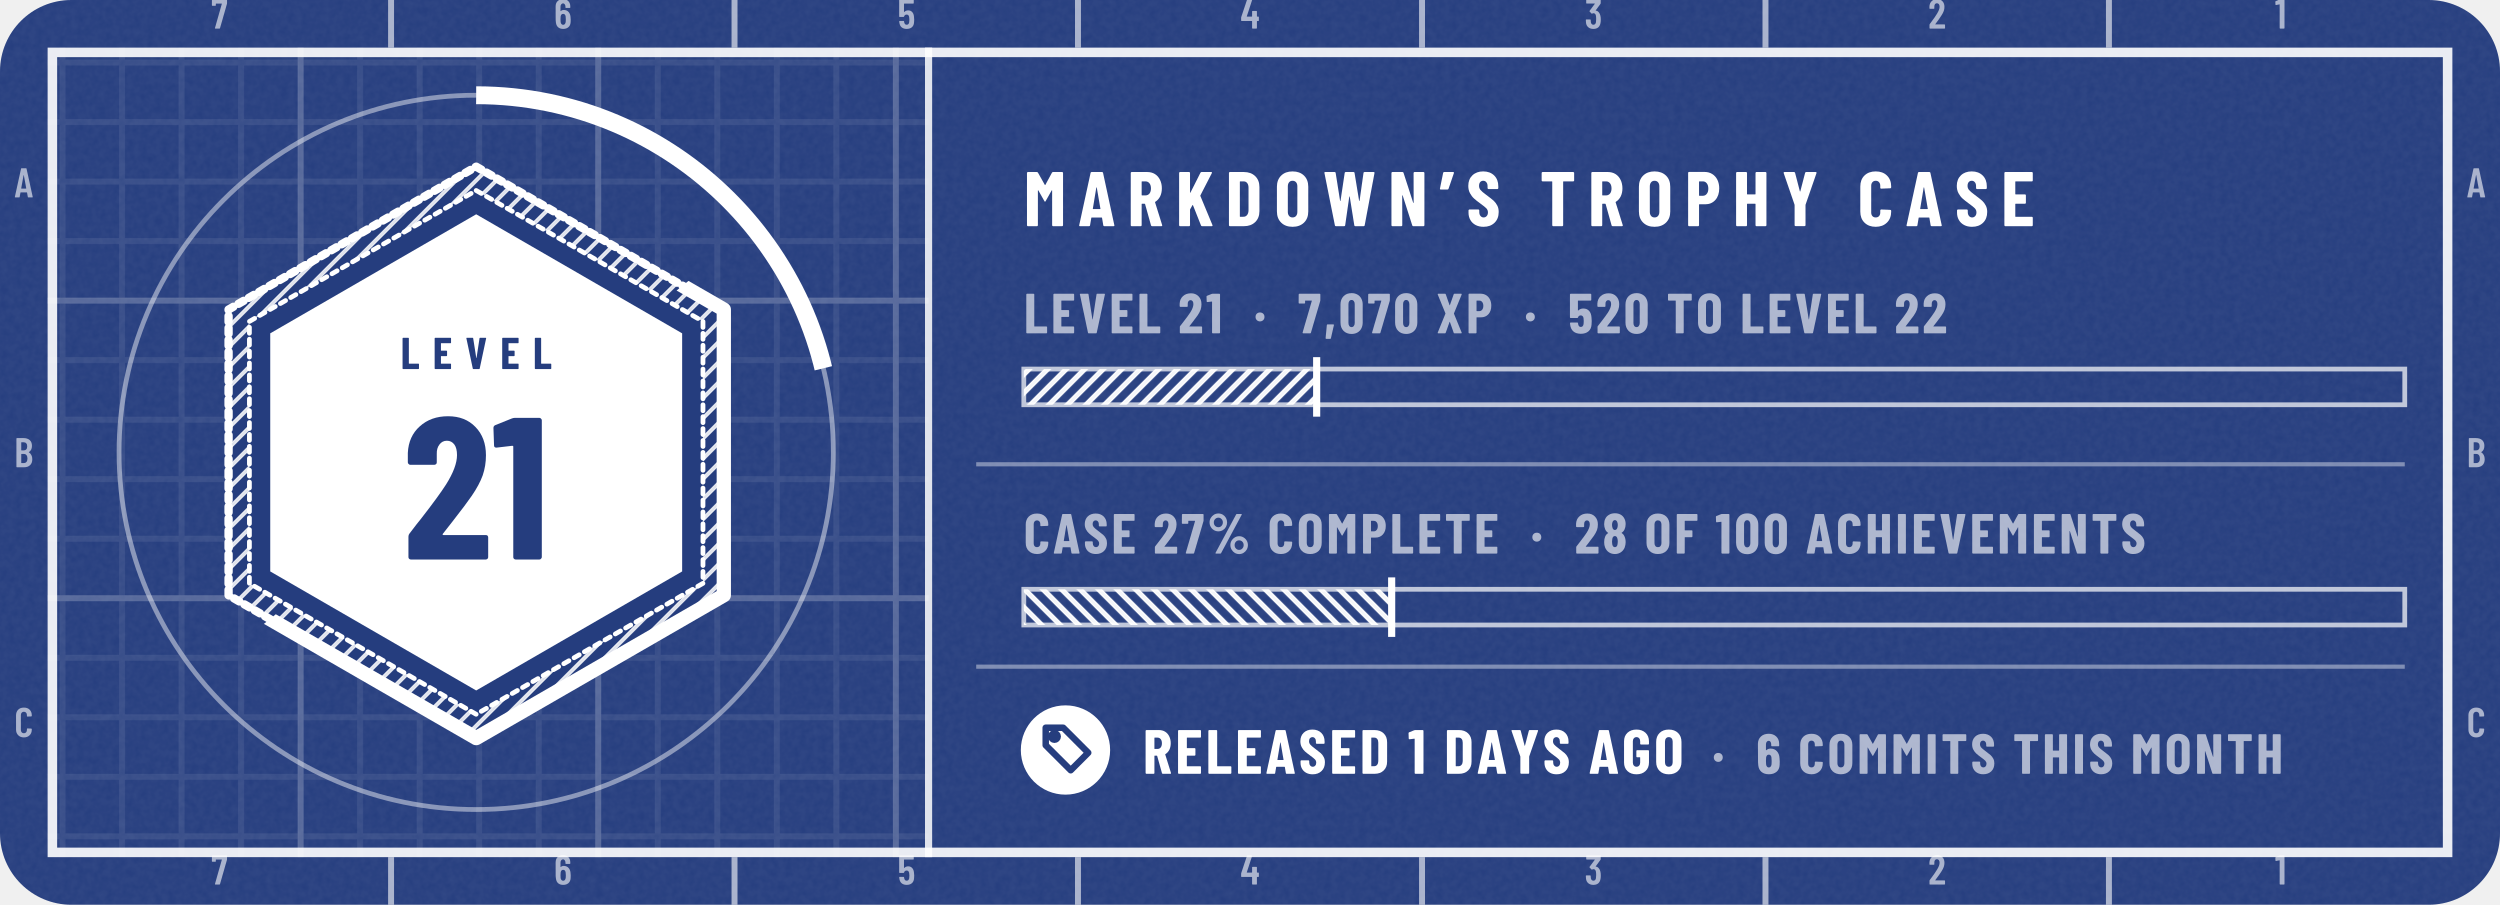
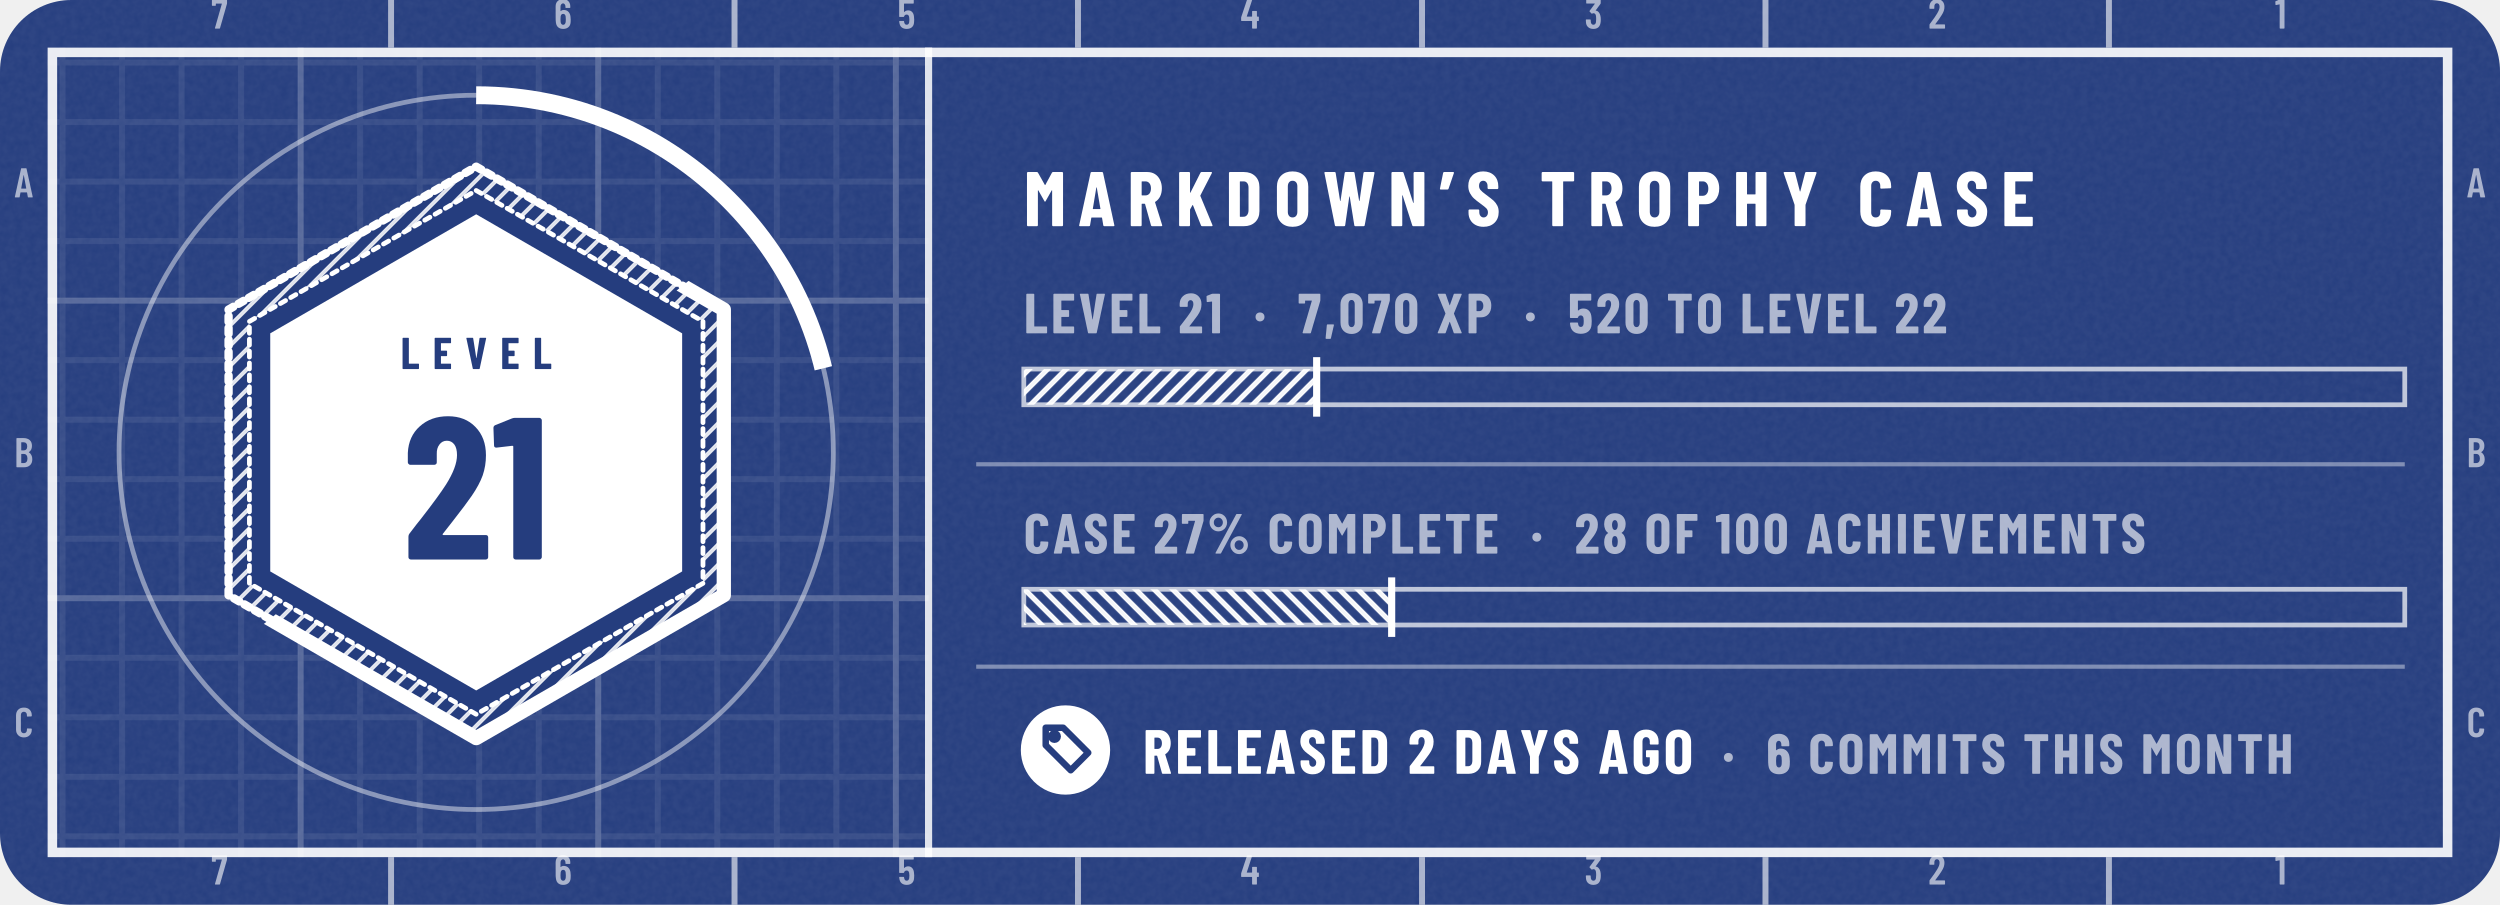
- <svg xmlns="http://www.w3.org/2000/svg" width="420" height="152" viewBox="0 0 420 152" role="img" aria-label="tannergolden/markdown: level 21, 7,070 XP, case 27% complete, released 1 days ago">
+ <svg xmlns="http://www.w3.org/2000/svg" width="420" height="152" viewBox="0 0 420 152" role="img" aria-label="tannergolden/markdown: level 21, 7,070 XP, case 27% complete, released 2 days ago">
  <style>@keyframes pl{from{stroke-dashoffset:1}}.pl{stroke-dasharray:1;animation:pl 1.6s cubic-bezier(.3,0,.2,1) .15s both}@keyframes sh{0%{transform:translateX(-110px)}38%,100%{transform:translateX(200px)}}.sh{animation:sh 6.5s ease-in-out infinite}@media (prefers-reduced-motion:reduce){.pl,.sp{animation:none}.sh,.bu{display:none}}</style>
  <defs>
    <clipPath id="kc1">
      <rect x="0" y="0" width="420" height="152" rx="12" />
    </clipPath>
    <filter id="kn2" x="0" y="0" width="100%" height="100%">
      <feTurbulence type="fractalNoise" baseFrequency=".85" numOctaves="2" stitchTiles="stitch" />
      <feColorMatrix values="0 0 0 0 1 0 0 0 0 1 0 0 0 0 1 0 0 0 0.06 0" />
    </filter>
    <pattern id="kp3" width="10" height="10" patternUnits="userSpaceOnUse">
      <path d="M10 .5H.5V10" fill="none" stroke="#FFFFFF" stroke-opacity="0.075" />
    </pattern>
    <pattern id="kp4" width="50" height="50" patternUnits="userSpaceOnUse">
      <path d="M50 .5H.5V50" fill="none" stroke="#FFFFFF" stroke-opacity="0.16" />
    </pattern>
    <clipPath id="kc5">
      <path clip-rule="evenodd" d="M8 8h404v136h-404zM156 8h256v136h-256z" />
    </clipPath>
    <pattern id="kh6" width="2.4" height="2.4" patternUnits="userSpaceOnUse" patternTransform="rotate(45)">
      <path d="M1.2 0V2.4" stroke="#FFFFFF" stroke-width="0.7" stroke-opacity="0.85" />
    </pattern>
    <clipPath id="kc7">
      <path d="M392 -176L-232 328L20 640L644 136Z" />
    </clipPath>
    <clipPath id="kc8">
      <path d="M80 36L114.6 56L114.6 96L80 116L45.4 96L45.4 56Z" />
    </clipPath>
    <linearGradient id="kg9" x1="0" y1="0" x2="1" y2="0">
      <stop offset="0" stop-color="#FFFFFF" stop-opacity="0" />
      <stop offset=".5" stop-color="#FFFFFF" stop-opacity=".75" />
      <stop offset="1" stop-color="#FFFFFF" stop-opacity="0" />
    </linearGradient>
    <pattern id="kh10" width="2.2" height="2.2" patternUnits="userSpaceOnUse" patternTransform="rotate(45)">
      <path d="M1.1 0V2.2" stroke="#FFFFFF" stroke-width="0.9" stroke-opacity="0.95" />
    </pattern>
    <pattern id="kh11" width="2.2" height="2.2" patternUnits="userSpaceOnUse" patternTransform="rotate(-45)">
      <path d="M1.1 0V2.2" stroke="#FFFFFF" stroke-width="0.9" stroke-opacity="0.95" />
    </pattern>
    <path id="m49" d="M122 700H218Q223 700 226 696Q230 693 230 688V12Q230 7 226 4Q223 0 218 0H126Q121 0 118 4Q114 7 114 12V576Q114 578 112 580Q111 582 109 581L27 565H24Q13 565 13 576L10 643Q10 653 18 657L107 697Q114 700 122 700Z" />
    <path id="m50" d="M173 100H392Q397 100 400 96Q404 93 404 88V12Q404 7 400 4Q397 0 392 0H43Q38 0 34 4Q31 7 31 12V92Q31 101 36 107L75 160Q114 212 152 266Q189 320 215 363Q273 459 273 522Q273 562 256 585Q238 608 209 608Q180 608 163 586Q146 563 147 526V487Q147 482 144 478Q140 475 135 475H41Q36 475 32 478Q29 482 29 487V530Q33 610 84 659Q134 708 214 708Q293 708 342 656Q390 605 390 521Q390 471 373 422Q356 373 319 317Q294 277 260 229Q225 181 214 166Q184 126 170 106Q168 104 169 102Q170 100 173 100Z" />
    <path id="m51" d="M387 218Q387 169 380 134Q368 66 326 29Q283 -8 210 -8Q134 -8 86 32Q38 73 32 143Q30 165 28 207Q28 219 40 219H132Q144 219 144 207Q146 173 148 156Q153 125 169 108Q185 92 210 92Q234 92 250 108Q266 123 271 152Q276 182 276 230Q276 281 269 315Q263 341 248 355Q233 369 210 369Q195 369 183 360Q177 356 174 356Q172 356 166 360L119 408Q115 412 115 417Q115 421 118 425L243 595Q245 597 244 599Q242 601 239 601H49Q44 601 40 604Q37 608 37 613V688Q37 693 40 696Q44 700 49 700H373Q378 700 382 696Q385 693 385 688V609Q385 602 380 594L266 438Q262 432 268 431Q309 426 338 392Q368 358 378 307Q387 267 387 218Z" />
    <path id="m52" d="M443 275V194Q443 189 440 186Q436 182 431 182H401Q396 182 396 177V12Q396 7 392 4Q389 0 384 0H292Q287 0 284 4Q280 7 280 12V177Q280 182 275 182H29Q24 182 20 186Q17 189 17 194V259Q17 268 19 274L158 690Q161 700 171 700H271Q277 700 280 696Q283 693 281 686L153 293Q152 287 157 287H275Q280 287 280 292V412Q280 417 284 420Q287 424 292 424H384Q389 424 392 420Q396 417 396 412V292Q396 287 401 287H431Q436 287 440 284Q443 280 443 275Z" />
    <path id="m53" d="M400 216Q400 175 396 146Q391 72 344 32Q297 -8 219 -8Q145 -8 99 30Q53 68 43 144L40 172Q40 184 52 184H144Q156 184 157 172Q157 166 159 154Q171 92 219 92Q244 92 260 108Q275 124 280 153Q284 178 284 217Q284 254 278 281Q273 307 258 322Q242 336 219 336Q171 336 157 290Q154 279 144 279H51Q46 279 42 282Q39 286 39 291V688Q39 693 42 696Q46 700 51 700H377Q382 700 386 696Q389 693 389 688V612Q389 607 386 604Q382 600 377 600H160Q155 600 155 595V400Q155 397 157 396Q159 396 161 398Q178 416 202 426Q227 437 254 437Q314 437 350 398Q387 360 394 290Q400 259 400 216Z" />
    <path id="m54" d="M401 216Q401 193 399 151Q394 75 346 34Q299 -8 221 -8Q147 -8 101 30Q55 69 46 144Q40 171 40 207L39 532Q39 613 88 660Q138 708 219 708Q295 708 343 660Q391 612 391 532V507Q391 502 388 498Q384 495 379 495H287Q282 495 278 498Q275 502 275 507V526Q275 560 258 582Q242 605 219 605Q191 605 174 583Q156 561 156 526V423Q156 420 158 419Q160 418 162 420Q191 447 234 447Q303 447 346 403Q389 359 396 286Q401 253 401 216ZM284 224Q284 250 279 295Q267 353 220 353Q196 353 180 338Q165 322 160 292Q156 257 156 224Q156 195 159 157Q164 125 180 108Q195 91 220 91Q245 91 260 109Q276 127 281 160Q284 196 284 224Z" />
    <path id="m55" d="M90 13 255 594Q257 600 251 600H116Q111 600 111 595V559Q111 554 108 550Q104 547 99 547H28Q23 547 20 550Q16 554 16 559L17 688Q17 693 20 696Q24 700 29 700H368Q373 700 376 696Q380 693 380 688V607Q380 603 378 593L211 10Q208 0 197 0H100Q87 0 90 13Z" />
    <path id="m65" d="M325 11 306 116Q306 121 300 121H154Q148 121 148 116L129 11Q128 0 116 0H25Q11 0 14 13L162 689Q164 700 175 700H281Q292 700 294 689L442 13V9Q442 0 431 0H338Q326 0 325 11ZM171 212H282Q288 212 287 217L229 533Q228 536 226 536Q224 536 223 533L166 217Q165 212 171 212Z" />
    <path id="m66" d="M242 0H66Q61 0 58 4Q54 7 54 12V688Q54 693 58 696Q61 700 66 700H224Q319 700 373 652Q427 604 427 512Q427 409 354 365Q349 362 352 359Q391 334 413 292Q435 250 435 192Q435 100 382 50Q328 0 242 0ZM170 595V409Q170 404 175 404H226Q267 404 290 429Q313 454 313 500Q313 548 290 574Q267 600 226 600H175Q170 600 170 595ZM319 208Q319 260 296 290Q273 319 233 319H175Q170 319 170 314V106Q170 101 175 101H233Q273 101 296 129Q319 157 319 208Z" />
    <path id="m67" d="M42 180V521Q42 607 94 658Q145 708 230 708Q316 708 368 658Q420 607 420 521V509Q420 504 416 500Q413 496 408 496L315 492Q303 492 303 504V529Q303 564 283 586Q263 608 230 608Q198 608 178 586Q158 564 158 529V171Q158 136 178 114Q198 92 230 92Q263 92 283 114Q303 136 303 171V196Q303 201 306 204Q310 208 315 208L408 204Q413 204 416 200Q420 197 420 192V180Q420 95 368 44Q316 -8 230 -8Q145 -8 94 44Q42 95 42 180Z" />
    <path id="n37" d="M44 551Q44 594 65 630Q86 666 122 688Q158 709 200 709Q242 709 278 688Q313 666 334 630Q354 594 354 551Q354 508 334 472Q313 435 278 414Q242 393 200 393Q158 393 122 414Q86 435 65 472Q44 508 44 551ZM150 14 514 692Q518 700 529 700H604Q611 700 613 696Q615 692 612 686L248 8Q244 0 233 0H158Q151 0 149 4Q147 8 150 14ZM279 551Q279 586 256 610Q233 635 200 635Q166 635 142 610Q119 586 119 551Q119 515 142 490Q166 466 200 466Q234 466 256 491Q279 516 279 551ZM412 150Q412 193 433 229Q454 265 490 286Q525 307 567 307Q609 307 644 286Q680 265 701 229Q722 193 722 150Q722 107 701 70Q680 34 644 12Q609 -9 567 -9Q525 -9 490 12Q454 34 433 70Q412 107 412 150ZM647 150Q647 185 624 210Q600 234 567 234Q533 234 510 210Q487 185 487 150Q487 114 510 90Q533 65 567 65Q601 65 624 90Q647 115 647 150Z" />
    <path id="n44" d="M30 -85 52 147Q54 158 64 158H166Q180 158 177 145L124 -87Q121 -98 111 -98H42Q36 -98 32 -94Q29 -91 30 -85Z" />
    <path id="n48" d="M30 191V509Q30 600 84 656Q138 711 226 711Q284 711 329 686Q374 661 398 615Q423 569 423 509V191Q423 131 398 85Q374 39 329 14Q284 -11 226 -11Q138 -11 84 44Q30 100 30 191ZM282 183V517Q282 550 266 570Q251 590 226 590Q201 590 186 570Q171 550 171 517V183Q171 150 186 130Q201 110 226 110Q251 110 266 130Q282 150 282 183Z" />
    <path id="n49" d="M115 700H236Q241 700 244 696Q248 693 248 688V12Q248 7 244 4Q241 0 236 0H119Q114 0 110 4Q107 7 107 12V558Q107 562 102 562L25 553H23Q12 553 12 564L9 650Q9 660 18 664L100 697Q108 700 115 700Z" />
    <path id="n50" d="M200 121H409Q414 121 418 118Q421 114 421 109V12Q421 7 418 4Q414 0 409 0H39Q34 0 30 4Q27 7 27 12V113Q27 122 32 128Q72 181 88 200Q176 313 213 371Q267 457 267 516Q267 550 254 568Q240 587 217 587Q194 587 180 568Q166 550 167 521V480Q167 475 164 472Q160 468 155 468H36Q31 468 28 472Q24 475 24 480V527Q28 609 83 658Q138 708 223 708Q307 708 358 655Q410 602 410 515Q410 463 394 416Q377 369 340 315Q312 274 244 187L197 127Q195 125 196 123Q197 121 200 121Z" />
    <path id="n53" d="M416 218Q416 185 413 155Q409 78 358 35Q308 -8 223 -8Q143 -8 94 32Q45 72 35 151L32 179Q32 191 44 191H161Q173 191 174 179Q174 173 176 163Q185 113 223 113Q243 113 256 126Q268 140 272 164Q275 190 275 219Q275 240 271 270Q267 293 254 305Q242 317 223 317Q185 317 174 282Q171 271 161 271H43Q38 271 34 274Q31 278 31 283V688Q31 693 34 696Q38 700 43 700H396Q401 700 404 696Q408 693 408 688V591Q408 586 404 582Q401 579 396 579H177Q172 579 172 574V406Q172 403 174 402Q176 401 178 404Q195 421 218 430Q241 439 267 439Q331 439 370 397Q408 355 412 280Q416 242 416 218Z" />
    <path id="n54" d="M417 218Q417 196 415 158Q412 79 361 36Q310 -8 225 -8Q145 -8 96 32Q46 72 37 151Q33 172 33 206L31 529Q31 611 84 660Q136 708 223 708Q304 708 356 659Q407 610 407 529V499Q407 494 404 490Q400 487 395 487H278Q273 487 270 490Q266 494 266 499V521Q266 548 253 566Q240 584 223 584Q201 584 187 566Q173 549 173 521V420Q173 417 175 416Q177 416 179 418Q212 446 254 446Q324 446 366 400Q409 354 413 277Q417 253 417 218ZM274 228Q274 255 270 290Q267 313 255 326Q243 339 224 339Q204 339 192 326Q179 312 176 288Q173 249 173 228Q173 204 176 166Q179 140 192 126Q204 112 224 112Q244 112 256 127Q269 142 272 169Q274 217 274 228Z" />
    <path id="n55" d="M83 14 246 573Q248 579 242 579H132Q127 579 127 574V539Q127 534 124 530Q120 527 115 527H25Q20 527 16 530Q13 534 13 539L14 688Q14 693 18 696Q21 700 26 700H385Q390 700 394 696Q397 693 397 688V586Q397 582 395 572L230 10Q227 0 217 0H93Q87 0 84 4Q81 8 83 14Z" />
    <path id="n56" d="M341 362Q374 341 390 303Q410 260 410 202Q410 156 394 110Q373 55 327 24Q281 -8 220 -8Q159 -8 113 23Q67 54 46 110Q30 151 30 202Q30 258 48 300Q62 338 99 361Q105 364 99 367Q64 391 49 427Q30 471 30 520Q30 574 49 613Q70 660 116 686Q161 713 220 713Q278 713 323 688Q368 662 390 614Q410 572 410 520Q410 471 391 428Q376 392 340 369Q336 365 341 362ZM169 507Q169 484 176 461Q180 441 192 429Q203 417 220 417Q237 417 249 430Q261 442 265 462Q271 482 271 506Q271 532 264 550Q259 569 248 580Q236 592 220 592Q203 592 192 580Q180 569 175 548Q169 530 169 507ZM271 211Q271 241 265 263Q260 285 248 298Q237 310 220 310Q202 310 190 297Q178 284 174 261Q169 238 169 213Q169 185 173 165Q177 141 189 127Q201 113 220 113Q239 113 252 128Q264 142 267 167Q271 193 271 211Z" />
    <path id="n65" d="M325 11 309 107Q309 112 303 112H176Q170 112 170 107L154 11Q153 0 141 0H24Q11 0 14 13L161 689Q163 700 174 700H309Q320 700 322 689L468 13L469 9Q469 0 458 0H338Q326 0 325 11ZM194 221H284Q289 221 288 226L241 499Q240 502 238 502Q236 502 235 499L190 226Q190 221 194 221Z" />
    <path id="n67" d="M34 189V513Q34 602 88 655Q143 708 233 708Q324 708 378 655Q433 602 433 513V502Q433 497 430 494Q426 490 421 490L304 485Q292 485 292 496V522Q292 551 276 569Q260 587 233 587Q207 587 191 569Q175 551 175 522V177Q175 148 191 130Q207 113 233 113Q260 113 276 130Q292 148 292 177V204Q292 209 296 212Q299 216 304 216L421 211Q426 211 430 208Q433 204 433 199V189Q433 99 378 46Q323 -8 233 -8Q143 -8 88 46Q34 99 34 189Z" />
    <path id="n68" d="M44 12V688Q44 693 48 696Q51 700 56 700H237Q328 700 383 647Q438 594 438 506V194Q438 106 383 53Q328 0 237 0H56Q51 0 48 4Q44 7 44 12ZM190 121 235 122Q262 123 279 145Q296 167 297 203V497Q297 535 280 557Q263 579 234 579H190Q185 579 185 574V126Q185 121 190 121Z" />
    <path id="n69" d="M399 579H190Q185 579 185 574V416Q185 411 190 411H310Q315 411 318 408Q322 404 322 399V302Q322 297 318 294Q315 290 310 290H190Q185 290 185 285V126Q185 121 190 121H399Q404 121 408 118Q411 114 411 109V12Q411 7 408 4Q404 0 399 0H56Q51 0 48 4Q44 7 44 12V688Q44 693 48 696Q51 700 56 700H399Q404 700 408 696Q411 693 411 688V591Q411 586 408 582Q404 579 399 579Z" />
    <path id="n70" d="M398 579H190Q185 579 185 574V416Q185 411 190 411H309Q314 411 318 408Q321 404 321 399V302Q321 297 318 294Q314 290 309 290H190Q185 290 185 285V12Q185 7 182 4Q178 0 173 0H56Q51 0 48 4Q44 7 44 12V688Q44 693 48 696Q51 700 56 700H398Q403 700 406 696Q410 693 410 688V591Q410 586 406 582Q403 579 398 579Z" />
    <path id="n71" d="M34 181V519Q34 605 88 656Q143 708 233 708Q323 708 378 656Q433 604 433 518V480Q433 475 430 472Q426 468 421 468H304Q299 468 296 472Q292 475 292 480V520Q292 550 276 568Q260 587 233 587Q207 587 191 568Q175 550 175 520V180Q175 150 191 132Q207 113 233 113Q260 113 276 132Q292 150 292 180V260Q292 265 287 265H243Q238 265 234 268Q231 272 231 277V366Q231 371 234 374Q238 378 243 378H421Q426 378 430 374Q433 371 433 366V181Q433 95 378 44Q323 -8 233 -8Q143 -8 88 44Q34 95 34 181Z" />
    <path id="n72" d="M307 700H424Q429 700 432 696Q436 693 436 688V12Q436 7 432 4Q429 0 424 0H307Q302 0 298 4Q295 7 295 12V285Q295 290 290 290H190Q185 290 185 285V12Q185 7 182 4Q178 0 173 0H56Q51 0 48 4Q44 7 44 12V688Q44 693 48 696Q51 700 56 700H173Q178 700 182 696Q185 693 185 688V416Q185 411 190 411H290Q295 411 295 416V688Q295 693 298 696Q302 700 307 700Z" />
    <path id="n73" d="M44 12V688Q44 693 48 696Q51 700 56 700H173Q178 700 182 696Q185 693 185 688V12Q185 7 182 4Q178 0 173 0H56Q51 0 48 4Q44 7 44 12Z" />
    <path id="n75" d="M44 12V688Q44 693 48 696Q51 700 56 700H173Q178 700 182 696Q185 693 185 688V436Q185 432 188 432Q190 431 191 435L320 691Q325 700 334 700H458Q465 700 468 696Q470 693 467 686L319 398Q318 394 318 392L475 14Q476 12 476 8Q476 0 466 0H341Q330 0 327 9L223 271Q222 274 220 274Q218 273 216 271L187 219Q185 215 185 213V12Q185 7 182 4Q178 0 173 0H56Q51 0 48 4Q44 7 44 12Z" />
    <path id="n76" d="M44 12V688Q44 693 48 696Q51 700 56 700H173Q178 700 182 696Q185 693 185 688V126Q185 121 190 121H400Q405 121 408 118Q412 114 412 109V12Q412 7 408 4Q405 0 400 0H56Q51 0 48 4Q44 7 44 12Z" />
    <path id="n77" d="M379 700H495Q500 700 504 696Q507 693 507 688V12Q507 7 504 4Q500 0 495 0H378Q373 0 370 4Q366 7 366 12V461Q366 465 364 465Q362 465 360 462L282 324Q277 316 274 316Q271 316 266 324L188 462Q186 465 184 465Q182 465 182 461V12Q182 7 178 4Q175 0 170 0H53Q48 0 44 4Q41 7 41 12V688Q41 693 44 696Q48 700 53 700H168Q178 700 183 692L272 533Q275 529 278 533L364 692Q368 700 379 700Z" />
    <path id="n78" d="M342 700H458Q463 700 466 696Q470 693 470 688V12Q470 7 466 4Q463 0 458 0H326Q316 0 313 10L189 397Q188 400 186 400Q183 399 183 396L184 12Q184 7 180 4Q177 0 172 0H56Q51 0 48 4Q44 7 44 12V688Q44 693 48 696Q51 700 56 700H187Q197 700 200 690L325 303Q326 300 328 300Q331 301 331 304L330 688Q330 693 334 696Q337 700 342 700Z" />
    <path id="n79" d="M34 190V510Q34 600 89 654Q144 708 236 708Q328 708 384 654Q439 600 439 510V190Q439 100 384 46Q328 -8 236 -8Q144 -8 89 46Q34 100 34 190ZM298 184V516Q298 548 281 568Q264 587 236 587Q208 587 192 568Q175 548 175 516V184Q175 152 192 132Q208 113 236 113Q264 113 281 132Q298 152 298 184Z" />
    <path id="n80" d="M445 488Q445 395 395 339Q345 283 264 283H189Q184 283 184 278V12Q184 7 180 4Q177 0 172 0H55Q50 0 46 4Q43 7 43 12V689Q43 694 46 698Q50 701 55 701H257Q312 701 355 674Q398 647 422 598Q445 550 445 488ZM304 485Q304 529 284 554Q265 579 233 579H189Q184 579 184 574V398Q184 393 189 393H233Q265 393 284 418Q304 442 304 485Z" />
    <path id="n82" d="M306 10 229 286Q227 290 224 290H190Q185 290 185 285V12Q185 7 182 4Q178 0 173 0H56Q51 0 48 4Q44 7 44 12V688Q44 693 48 696Q51 700 56 700H258Q313 700 356 674Q399 647 422 599Q446 551 446 489Q446 430 424 385Q401 340 361 315Q359 314 358 312Q357 311 358 309L450 14L451 10Q451 0 440 0H320Q309 0 306 10ZM185 574V403Q185 398 190 398H235Q266 398 286 422Q305 447 305 488Q305 530 286 554Q266 579 235 579H190Q185 579 185 574Z" />
    <path id="n83" d="M30 175V204Q30 209 34 212Q37 216 42 216H157Q162 216 166 212Q169 209 169 204V182Q169 151 185 132Q201 113 225 113Q249 113 265 131Q281 149 281 178Q281 208 261 230Q241 251 183 293Q133 329 102 357Q71 385 49 426Q27 467 27 521Q27 606 80 657Q133 708 220 708Q308 708 362 655Q415 602 415 516V492Q415 487 412 484Q408 480 403 480H288Q283 480 280 484Q276 487 276 492V519Q276 550 260 568Q245 587 220 587Q196 587 181 570Q166 552 166 521Q166 491 185 468Q204 445 260 404Q322 358 354 330Q385 301 402 266Q420 232 420 184Q420 96 366 44Q312 -8 224 -8Q166 -8 122 15Q78 38 54 80Q30 121 30 175Z" />
    <path id="n84" d="M444 688V591Q444 586 440 582Q437 579 432 579H307Q302 579 302 574V12Q302 7 298 4Q295 0 290 0H173Q168 0 164 4Q161 7 161 12V574Q161 579 156 579H36Q31 579 28 582Q24 586 24 591V688Q24 693 28 696Q31 700 36 700H432Q437 700 440 696Q444 693 444 688Z" />
    <path id="n86" d="M166 11 23 687 22 691Q22 700 33 700H162Q174 700 175 689L244 249Q245 245 247 245Q249 245 250 249L317 689Q318 700 330 700H455Q468 700 465 687L321 11Q319 0 308 0H179Q168 0 166 11Z" />
    <path id="n87" d="M156 11 21 687 20 691Q20 700 31 700H153Q165 700 166 689L223 329Q224 325 226 325Q228 325 229 329L283 689Q284 700 296 700H397Q409 700 410 689L469 329Q470 325 472 325Q474 325 475 329L526 689Q527 700 539 700H657Q670 700 668 687L541 11Q540 0 528 0H420Q408 0 407 11L348 381Q347 385 345 385Q343 385 342 381L289 11Q288 0 276 0H169Q158 0 156 11Z" />
    <path id="n88" d="M26 14 162 347Q163 350 162 353L26 686Q25 688 25 692Q25 700 35 700H155Q165 700 168 690L235 498Q236 495 238 495Q240 495 241 498L308 690Q311 700 321 700H440Q447 700 449 696Q451 692 449 686L313 353Q312 350 313 347L449 14Q450 12 450 8Q450 0 440 0H321Q311 0 308 10L241 201Q240 204 238 204Q236 204 235 201L167 10Q164 0 154 0H35Q28 0 26 4Q24 8 26 14Z" />
    <path id="n89" d="M166 13V273L165 279L25 686Q24 688 24 691Q24 700 35 700H158Q169 700 172 690L234 451Q235 448 237 448Q239 448 240 451L302 690Q305 700 316 700H439Q445 700 448 696Q451 693 449 686L308 279L307 273V13Q307 8 304 4Q300 1 295 1H178Q173 1 170 4Q166 8 166 13Z" />
    <path id="n183" d="M34 290Q34 325 56 347Q78 369 113 369Q148 369 170 347Q192 325 192 290Q192 256 170 234Q147 211 113 211Q79 211 56 234Q34 256 34 290Z" />
    <path id="n8217" d="M183 686 114 484Q111 474 101 474H13Q0 474 3 487L44 689Q46 700 57 700H174Q180 700 182 696Q185 693 183 686Z" />
  </defs>
  <rect y="0" width="420" height="152" rx="12" fill="#253D7E" />
  <rect y="0" width="420" height="152" clip-path="url(#kc1)" filter="url(#kn2)" />
  <g clip-path="url(#kc5)">
    <rect y="0" width="420" height="152" fill="url(#kp3)" />
    <rect y="0" width="420" height="152" fill="url(#kp4)" />
  </g>
  <rect x="8.8" y="8.8" width="402.4" height="134.4" fill="none" stroke="#FFFFFF" stroke-opacity="0.9" stroke-width="1.6" />
  <path d="M65.7 0V8M65.7 144V152M123.4 0V8M123.4 144V152M181.1 0V8M181.1 144V152M238.9 0V8M238.9 144V152M296.6 0V8M296.6 144V152M354.3 0V8M354.3 144V152" stroke="#FFFFFF" stroke-opacity="0.6" />
  <g transform="scale(0.007 -0.007)" fill="#FFFFFF" fill-opacity="0.6">
    <use href="#m55" x="5069" y="-686" />
    <use href="#m55" x="5069" y="-21229" />
    <use href="#m54" x="13296" y="-686" />
    <use href="#m54" x="13296" y="-21229" />
    <use href="#m53" x="21541" y="-686" />
    <use href="#m53" x="21541" y="-21229" />
    <use href="#m52" x="29770" y="-686" />
    <use href="#m52" x="29770" y="-21229" />
    <use href="#m51" x="38032" y="-686" />
    <use href="#m51" x="38032" y="-21229" />
    <use href="#m50" x="46277" y="-686" />
    <use href="#m50" x="46277" y="-21229" />
    <use href="#m49" x="54598" y="-686" />
    <use href="#m49" x="54598" y="-21229" />
    <use href="#m65" x="343" y="-4738" />
    <use href="#m65" x="59201" y="-4738" />
    <use href="#m66" x="340" y="-11214" />
    <use href="#m66" x="59198" y="-11214" />
    <use href="#m67" x="343" y="-17690" />
    <use href="#m67" x="59200" y="-17690" />
  </g>
  <circle cx="80" cy="76" r="60" fill="none" stroke="#FFFFFF" stroke-opacity=".45" stroke-width=".8" />
  <circle cx="80" cy="76" r="60" fill="none" stroke="#FFFFFF" stroke-width="3" stroke-dasharray="80 377" transform="rotate(-90 80 76)" />
  <path d="M80 28L121.6 52L121.6 100L80 124L38.4 100L38.4 52Z" fill="#253D7E" stroke="#FFFFFF" stroke-width="1.4" stroke-linejoin="round" stroke-linecap="round" class="pl" pathLength="1" />
  <path d="M80 28L121.6 52L121.6 100L80 124L38.4 100L38.4 52ZM80 32L118.1 54L118.1 98L80 120L41.9 98L41.9 54Z" fill-rule="evenodd" fill="url(#kh6)" />
  <path d="M80 32L118.1 54L118.1 98L80 120L41.9 98L41.9 54Z" fill="none" stroke="#FFFFFF" stroke-width="0.8" stroke-linejoin="round" stroke-linecap="round" class="pl" pathLength="1" />
  <path d="M80 36L114.6 56L114.6 96L80 116L45.4 96L45.4 56Z" fill="#FFFFFF" />
  <g clip-path="url(#kc7)">
    <path d="M80 28L121.6 52L121.6 100L80 124L38.4 100L38.4 52Z" fill="none" stroke="#FFFFFF" stroke-width="2.4" stroke-linejoin="round" stroke-linecap="round" />
  </g>
  <g clip-path="url(#kc8)">
    <g transform="skewX(-18)">
      <rect class="sh" x="30" y="20" width="16" height="120" fill="url(#kg9)" opacity="0.45" />
    </g>
  </g>
  <g transform="translate(67.3 62) scale(0.0075 -0.0075)" fill="#253D7E">
    <use href="#n76" x="0" />
    <use href="#n69" x="719" />
    <use href="#n86" x="1451" />
    <use href="#n69" x="2232" />
    <use href="#n76" x="2963" />
  </g>
  <g transform="translate(67.7 94) scale(0.034 -0.034)" fill="#253D7E">
    <use href="#n50" x="0" />
    <use href="#n49" x="438" />
  </g>
  <path d="M156 8V144" stroke="#FFFFFF" stroke-opacity=".85" stroke-width="1.2" />
  <g transform="translate(172 38) scale(0.013 -0.013)" fill="#FFFFFF">
    <use href="#n77" x="0" />
    <use href="#n65" x="702" />
    <use href="#n82" x="1338" />
    <use href="#n75" x="1963" />
    <use href="#n68" x="2607" />
    <use href="#n79" x="3237" />
    <use href="#n87" x="3864" />
    <use href="#n78" x="4707" />
    <use href="#n8217" x="5375" />
    <use href="#n83" x="5717" />
    <use href="#n84" x="6668" />
    <use href="#n82" x="7290" />
    <use href="#n79" x="7915" />
    <use href="#n80" x="8542" />
    <use href="#n72" x="9161" />
    <use href="#n89" x="9795" />
    <use href="#n67" x="10776" />
    <use href="#n65" x="11394" />
    <use href="#n83" x="12030" />
    <use href="#n69" x="12628" />
  </g>
  <g transform="translate(172 56) scale(0.0095 -0.0095)" fill="#FFFFFF" fill-opacity="0.62">
    <use href="#n76" x="0" />
    <use href="#n69" x="479" />
    <use href="#n86" x="969" />
    <use href="#n69" x="1510" />
    <use href="#n76" x="2001" />
    <use href="#n50" x="2732" />
    <use href="#n49" x="3222" />
    <use href="#n183" x="4064" />
    <use href="#n55" x="4847" />
    <use href="#n44" x="5307" />
    <use href="#n48" x="5570" />
    <use href="#n55" x="6076" />
    <use href="#n48" x="6536" />
    <use href="#n88" x="7294" />
    <use href="#n80" x="7822" />
    <use href="#n183" x="8845" />
    <use href="#n53" x="9627" />
    <use href="#n50" x="10119" />
    <use href="#n48" x="10610" />
    <use href="#n84" x="11368" />
    <use href="#n79" x="11889" />
    <use href="#n76" x="12667" />
    <use href="#n69" x="13145" />
    <use href="#n86" x="13636" />
    <use href="#n69" x="14177" />
    <use href="#n76" x="14667" />
    <use href="#n50" x="15399" />
    <use href="#n50" x="15889" />
  </g>
  <rect x="172" y="62" width="232" height="6" fill="none" stroke="#FFFFFF" stroke-opacity=".7" stroke-width=".8" />
  <rect x="172" y="62" width="49.2" height="6" fill="url(#kh10)" />
  <path d="M221.2 60V70" stroke="#FFFFFF" stroke-width="1.2" />
  <path d="M164 78H404" stroke="#FFFFFF" stroke-opacity=".4" stroke-width=".7" />
  <g transform="translate(172 93) scale(0.0095 -0.0095)" fill="#FFFFFF" fill-opacity="0.62">
    <use href="#n67" x="0" />
    <use href="#n65" x="517" />
    <use href="#n83" x="1051" />
    <use href="#n69" x="1548" />
    <use href="#n50" x="2291" />
    <use href="#n55" x="2782" />
    <use href="#n37" x="3241" />
    <use href="#n67" x="4313" />
    <use href="#n79" x="4829" />
    <use href="#n77" x="5355" />
    <use href="#n80" x="5956" />
    <use href="#n76" x="6473" />
    <use href="#n69" x="6952" />
    <use href="#n84" x="7442" />
    <use href="#n69" x="7963" />
    <use href="#n183" x="8959" />
    <use href="#n50" x="9742" />
    <use href="#n56" x="10233" />
    <use href="#n79" x="10978" />
    <use href="#n70" x="11503" />
    <use href="#n49" x="12230" />
    <use href="#n48" x="12566" />
    <use href="#n48" x="13072" />
    <use href="#n65" x="13830" />
    <use href="#n67" x="14365" />
    <use href="#n72" x="14881" />
    <use href="#n73" x="15414" />
    <use href="#n69" x="15697" />
    <use href="#n86" x="16187" />
    <use href="#n69" x="16728" />
    <use href="#n77" x="17219" />
    <use href="#n69" x="17819" />
    <use href="#n78" x="18310" />
    <use href="#n84" x="18877" />
    <use href="#n83" x="19397" />
  </g>
  <rect x="172" y="99" width="232" height="6" fill="none" stroke="#FFFFFF" stroke-opacity=".7" stroke-width=".8" />
  <rect x="172" y="99" width="61.8" height="6" fill="url(#kh11)" />
  <path d="M233.8 97V107" stroke="#FFFFFF" stroke-width="1.2" />
  <path d="M164 112H404" stroke="#FFFFFF" stroke-opacity=".4" stroke-width=".7" />
  <circle cx="179" cy="126" r="7.5" fill="#FFFFFF" />
  <g transform="translate(174 121) scale(0.42)" fill="none" stroke="#253D7E" stroke-width="2.6" stroke-linecap="round" stroke-linejoin="round">
    <path d="M11 3H4v7l10 10 7-7z" />
    <circle cx="7.5" cy="6.5" r="1.3" />
  </g>
  <g transform="translate(192 130) scale(0.0105 -0.0105)" fill="#FFFFFF">
    <use href="#n82" x="0" />
    <use href="#n69" x="519" />
    <use href="#n76" x="1004" />
    <use href="#n69" x="1478" />
    <use href="#n65" x="1963" />
    <use href="#n83" x="2493" />
    <use href="#n69" x="2985" />
    <use href="#n68" x="3470" />
-     <use href="#n49" x="4242" />
-     <use href="#n68" x="4821" />
-     <use href="#n65" x="5344" />
-     <use href="#n89" x="5874" />
-     <use href="#n83" x="6396" />
-     <use href="#n65" x="7135" />
-     <use href="#n71" x="7665" />
-     <use href="#n79" x="8179" />
-   </g>
-   <g transform="translate(282.8 130) scale(0.0095 -0.0095)" fill="#FFFFFF" fill-opacity="0.62">
+     <use href="#n50" x="4242" />
+     <use href="#n68" x="4975" />
+     <use href="#n65" x="5498" />
+     <use href="#n89" x="6028" />
+     <use href="#n83" x="6550" />
+     <use href="#n65" x="7289" />
+     <use href="#n71" x="7819" />
+     <use href="#n79" x="8333" />
+   </g>
+   <g transform="translate(284.5 130) scale(0.0095 -0.0095)" fill="#FFFFFF" fill-opacity="0.62">
    <use href="#n183" x="505" />
    <use href="#n54" x="1288" />
    <use href="#n67" x="2033" />
    <use href="#n79" x="2550" />
    <use href="#n77" x="3076" />
    <use href="#n77" x="3676" />
    <use href="#n73" x="4277" />
    <use href="#n84" x="4560" />
    <use href="#n83" x="5080" />
    <use href="#n84" x="5829" />
    <use href="#n72" x="6350" />
    <use href="#n73" x="6883" />
    <use href="#n83" x="7165" />
    <use href="#n77" x="7915" />
    <use href="#n79" x="8515" />
    <use href="#n78" x="9041" />
    <use href="#n84" x="9608" />
    <use href="#n72" x="10128" />
  </g>
</svg>
